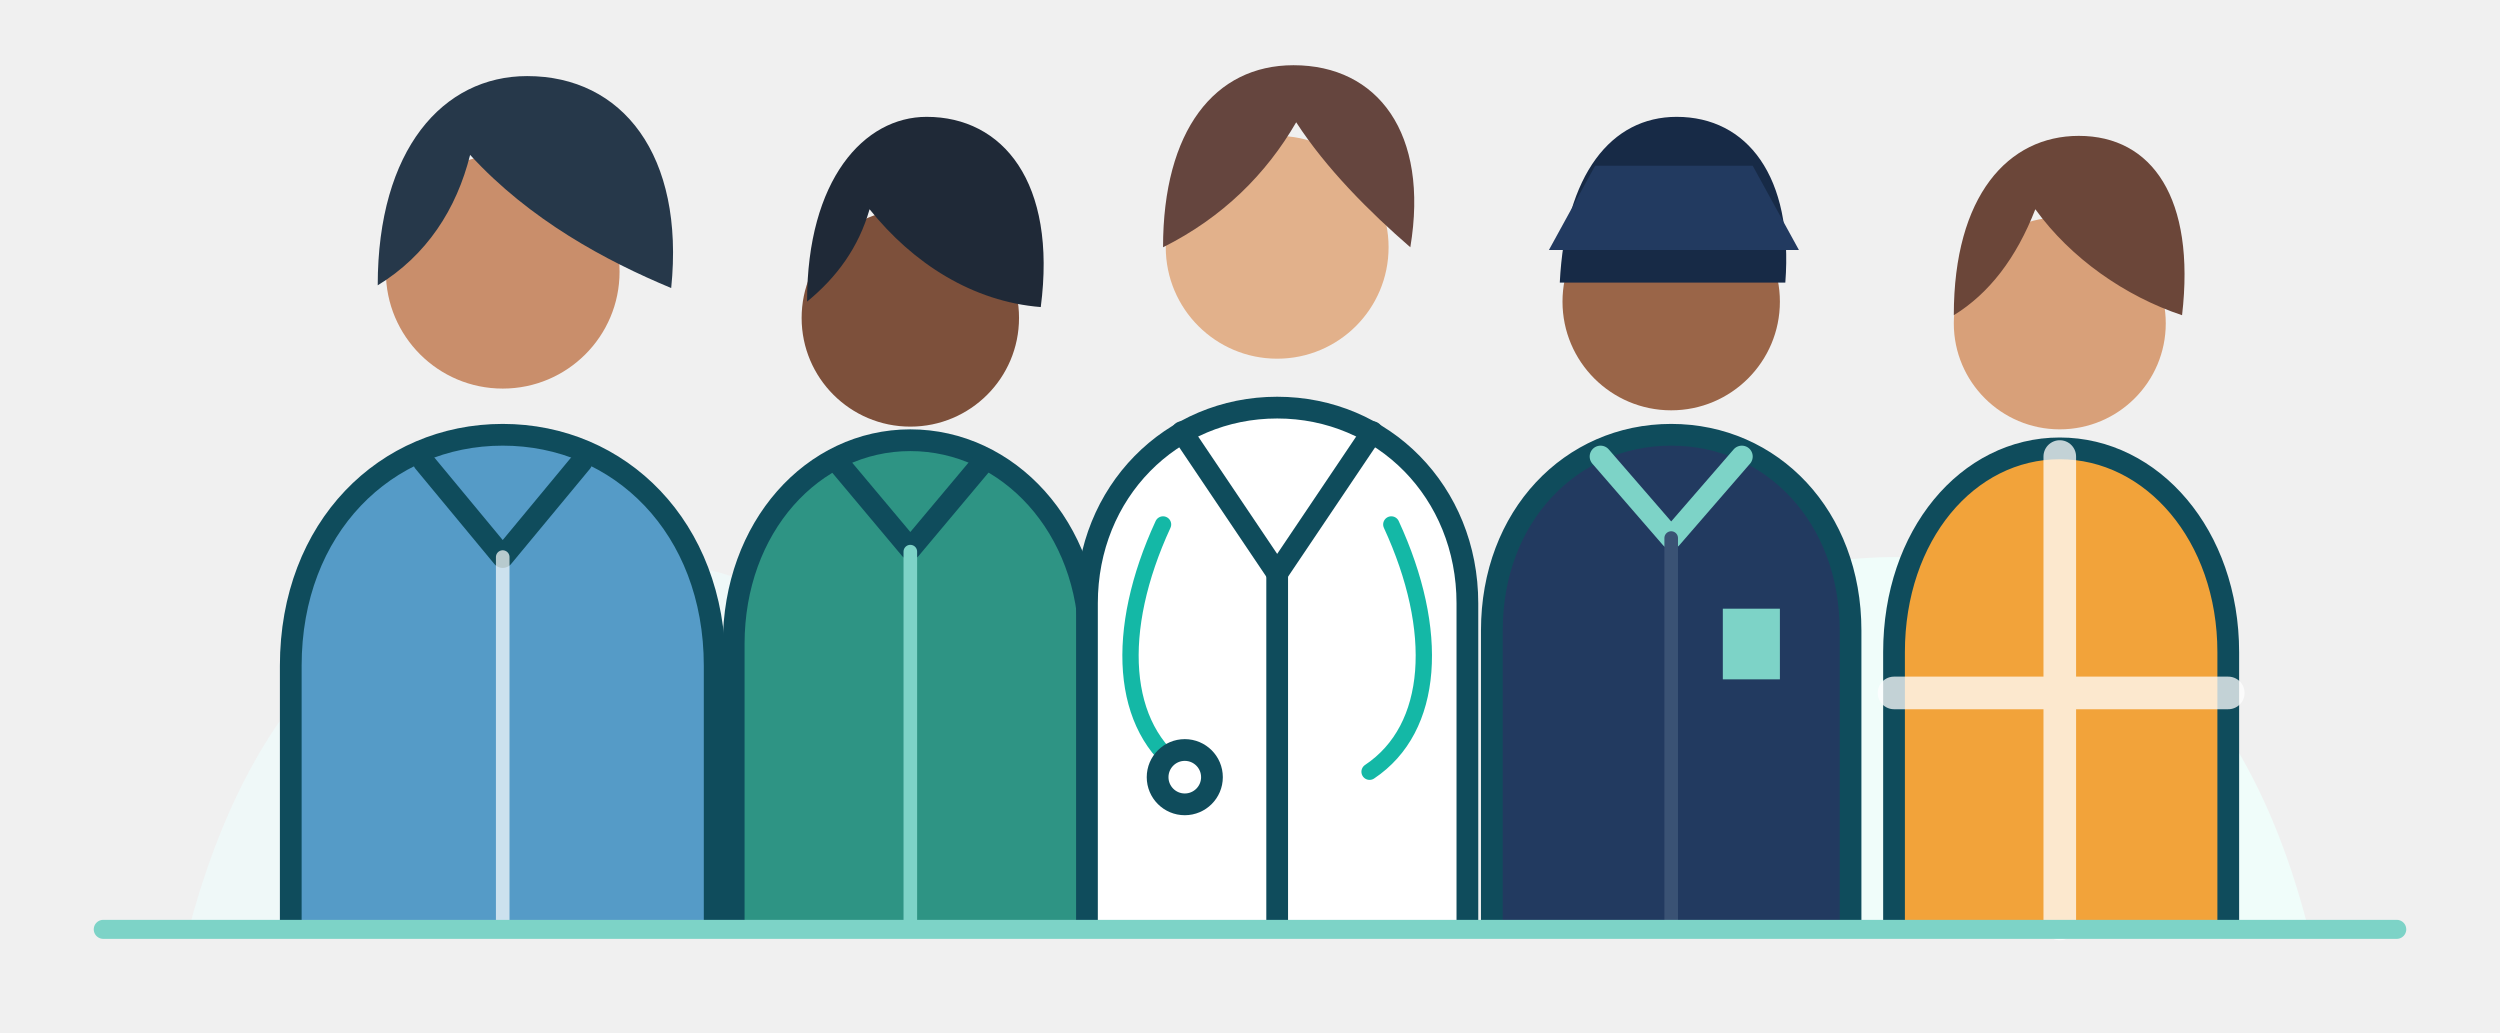
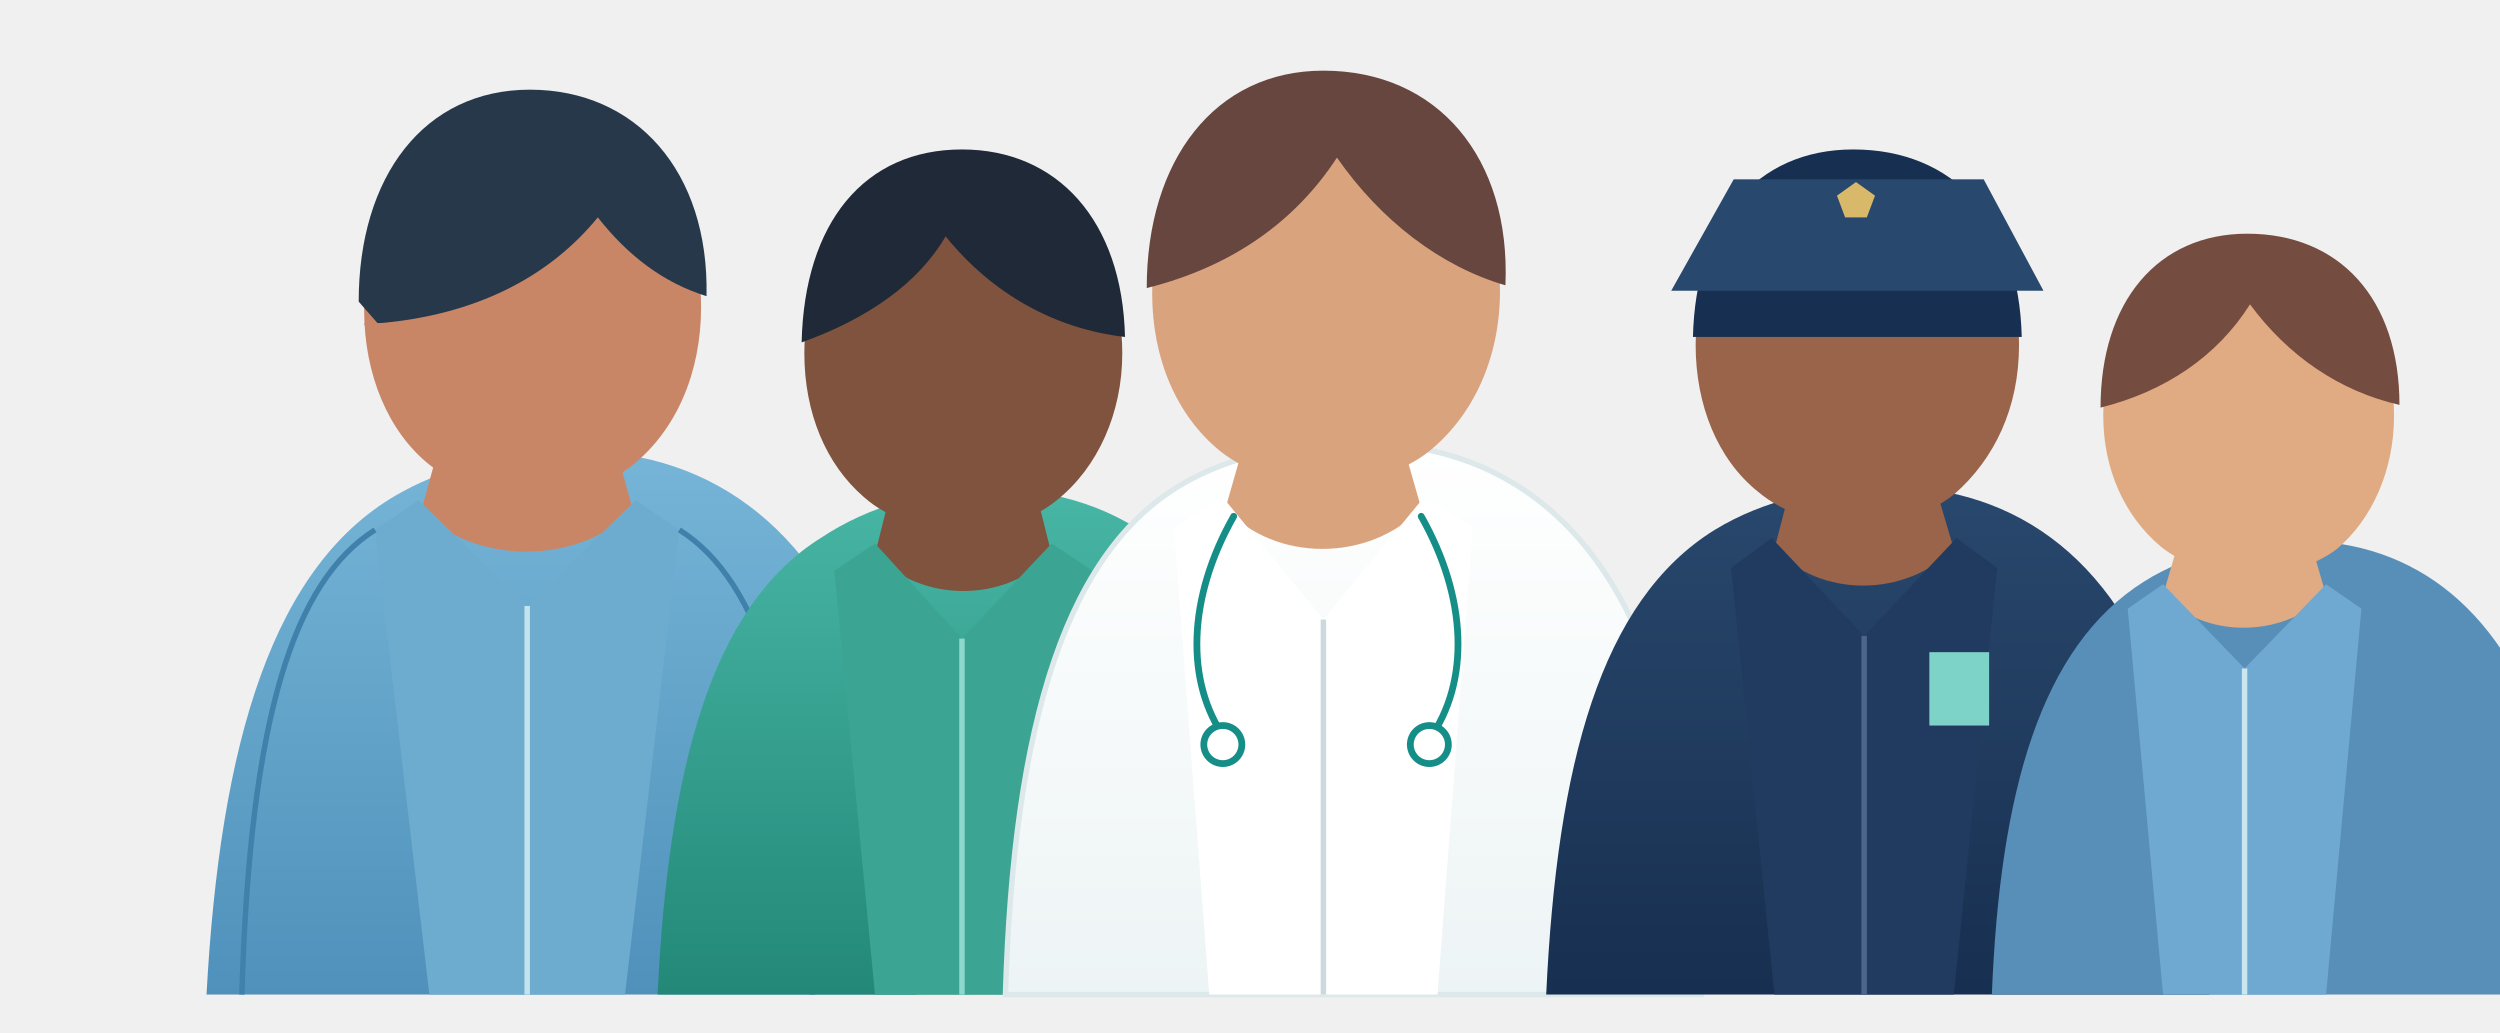
<svg xmlns="http://www.w3.org/2000/svg" viewBox="0 0 920 380" role="img" aria-labelledby="title desc">
-   <g fill="none" stroke="#0F4C5C" stroke-linecap="round" stroke-linejoin="round" stroke-width="8">
-     <path d="M70 340c25-92 77-135 151-135s127 43 151 135" fill="#EFF8F8" stroke="none" />
-     <path d="M547 340c25-92 77-135 151-135s127 43 151 135" fill="#F0FDFA" stroke="none" />
-     <circle cx="185" cy="100" r="43" fill="#C98E6B" stroke="none" />
-     <path d="M139 105c0-50 24-77 55-77 35 0 58 29 53 78-24-10-52-25-74-49-5 20-16 37-34 48Z" fill="#26384A" stroke="none" />
-     <path d="M107 340v-95c0-51 35-85 78-85s78 34 78 85v95" fill="#559BC7" />
-     <path d="m156 170 29 35 29-35" />
-     <path d="M185 205v135" stroke="#FFFFFF" stroke-width="5" opacity=".7" />
-     <circle cx="335" cy="117" r="40" fill="#7D503B" stroke="none" />
-     <path d="M297 111c0-45 21-68 44-68 28 0 48 24 42 70-25-2-47-16-63-36-4 14-12 25-23 34Z" fill="#1F2937" stroke="none" />
-     <path d="M270 340v-103c0-43 29-75 65-75s66 32 66 75v103" fill="#2E9484" />
-     <path d="m309 171 26 31 26-31" />
-     <path d="M335 203v137" stroke="#7DD3C7" stroke-width="5" />
-     <circle cx="470" cy="91" r="41" fill="#E2B18B" stroke="none" />
-     <path d="M428 91c0-43 19-67 48-67 31 0 50 25 43 67-15-13-31-29-42-46-11 19-27 35-49 46Z" fill="#65453E" stroke="none" />
-     <path d="M400 340v-118c0-41 31-72 70-72s70 31 70 72v118" fill="#FFFFFF" />
-     <path d="m435 159 35 52 35-52" />
-     <path d="M470 211v129" />
-     <path d="M428 193c-18 39-16 75 8 91m76-91c18 39 16 75-8 91" stroke="#14B8A6" stroke-width="6" />
-     <circle cx="436" cy="286" r="10" fill="#FFFFFF" />
-     <circle cx="615" cy="111" r="40" fill="#9A6548" stroke="none" />
-     <path d="M574 104c2-40 19-61 43-61 26 0 43 22 40 61Z" fill="#172A46" stroke="none" />
-     <path d="m570 92 92 0-17-31h-58Z" fill="#223A60" stroke="none" />
-     <path d="M549 340V232c0-42 29-72 66-72s66 30 66 72v108" fill="#223A60" />
-     <path d="m589 168 26 30 26-30" stroke="#7DD3C7" />
-     <path d="M615 198v142" stroke="#3A5274" stroke-width="5" />
-     <path d="m634 224 21 0v26h-21Z" fill="#7DD3C7" stroke="none" />
-     <circle cx="758" cy="119" r="39" fill="#D8A079" stroke="none" />
-     <path d="M719 116c0-44 20-66 46-66 27 0 43 23 38 66-21-7-41-21-54-39-7 18-17 31-30 39Z" fill="#6B4639" stroke="none" />
-     <path d="M697 340V240c0-43 27-75 61-75s62 32 62 75v100" fill="#F2A33A" />
-     <path d="M697 255h123M758 168v172" stroke="#FFFFFF" stroke-width="12" opacity=".75" />
-     <path d="M38 342h844" stroke="#7DD3C7" stroke-width="7" />
+   <defs>
+     <linearGradient id="scrub-blue" x1="0" y1="0" x2="0" y2="1">
+       <stop stop-color="#76B5D7" />
+       <stop offset="1" stop-color="#4F91BB" />
+     </linearGradient>
+     <linearGradient id="scrub-teal" x1="0" y1="0" x2="0" y2="1">
+       <stop stop-color="#48B6A5" />
+       <stop offset="1" stop-color="#238878" />
+     </linearGradient>
+     <linearGradient id="navy" x1="0" y1="0" x2="0" y2="1">
+       <stop stop-color="#29486D" />
+       <stop offset="1" stop-color="#172F50" />
+     </linearGradient>
+     <linearGradient id="coat" x1="0" y1="0" x2="0" y2="1">
+       <stop stop-color="#FFFFFF" />
+       <stop offset="1" stop-color="#EDF4F5" />
+     </linearGradient>
+   </defs>
+   <g>
+     <path d="M76 366c5-92 24-159 72-185 18-10 42-15 64-15 51 0 91 30 110 92 9 30 13 66 15 108Z" fill="url(#scrub-blue)" />
+     <path d="M158 171c-15-12-24-33-24-57 0-39 25-70 60-70 38 0 64 29 64 69 0 24-9 45-25 58-20 16-55 16-75 0Z" fill="#C98667" />
+     <path d="M132 111c0-46 24-78 63-78 39 0 66 30 65 76-16-5-29-15-40-29-18 22-45 36-81 39Z" fill="#26384A" />
+     <path d="M134 119c5 17 15 31 29 40l-8 29c20 20 57 20 78 0l-8-29c14-9 25-24 30-42" fill="#C98667" />
+     <path d="m154 184 40 39 40-39 16 11-20 171h-72l-20-171Z" fill="#6EACCF" />
+     <path d="M194 223v143" fill="none" stroke="#D9F2F5" stroke-width="2" opacity=".8" />
+     <path d="M138 195c-30 19-46 69-49 171m161-171c30 19 46 69 49 171" fill="none" stroke="#3F81AA" stroke-width="2" />
+   </g>
+   <g>
+     <path d="M242 366c4-84 20-143 60-168 18-12 40-18 63-18 49 0 86 29 104 87 8 27 12 60 14 99Z" fill="url(#scrub-teal)" />
+     <path d="M318 183c-14-12-22-31-22-53 0-37 24-65 57-65 35 0 60 28 60 65 0 22-9 42-24 54-18 15-53 15-71-1Z" fill="#80533F" />
+     <path d="M295 126c1-44 23-71 59-71 35 0 59 26 60 69-26-3-49-16-66-37-10 17-28 30-53 39Z" fill="#1F2937" />
+     <path d="M302 139c5 16 14 29 27 37l-7 28c17 18 48 18 65 0l-7-28c13-8 22-22 27-38" fill="#80533F" />
+     <path d="m322 200 32 35 33-35 15 10-16 156h-64l-15-156Z" fill="#3CA493" />
+     <path d="M354 235v131" fill="none" stroke="#9CE2D8" stroke-width="2" opacity=".85" />
+   </g>
+   <g>
+     <path d="M370 366c3-99 22-166 69-190 17-9 39-13 61-13 52 0 92 29 111 93 9 30 13 67 15 110Z" fill="url(#coat)" stroke="#DDE8EA" stroke-width="2" />
+     <path d="M449 166c-16-13-25-34-25-58 0-40 26-71 63-71 38 0 65 30 65 70 0 25-10 46-26 59-20 16-57 16-77 0Z" fill="#D9A37E" />
+     <path d="M422 106c0-47 25-80 65-80 42 0 69 32 67 79-24-7-46-24-62-47-15 23-38 40-70 48Z" fill="#66463E" />
+     <path d="M430 116c4 19 15 34 29 43l-8 28c18 20 53 20 72 0l-8-28c15-9 26-25 31-44" fill="#D9A37E" />
+     <path d="m450 183 37 45 37-45 18 11-13 172h-84l-13-172Z" fill="#FFFFFF" />
+     <path d="M487 228v138" fill="none" stroke="#CBD9DC" stroke-width="2" />
+     <path d="M454 190c-17 30-18 61-3 82m72-82c17 30 18 61 3 82" fill="none" stroke="#168E88" stroke-width="2.5" stroke-linecap="round" />
+     <circle cx="450" cy="274" r="7" fill="#FFFFFF" stroke="#168E88" stroke-width="2.5" />
+     <circle cx="526" cy="274" r="7" fill="#FFFFFF" stroke="#168E88" stroke-width="2.5" />
+   </g>
+   <g>
+     <path d="M569 366c4-85 20-145 62-171 18-11 40-16 63-16 49 0 87 28 105 88 8 27 12 60 14 99Z" fill="url(#navy)" />
+     <path d="M647 181c-15-12-23-32-23-54 0-37 24-66 58-66 36 0 61 28 61 66 0 23-9 42-24 55-19 15-53 15-72-1Z" fill="#996449" />
+     <path d="M623 124c1-42 23-69 59-69 37 0 61 26 62 69Z" fill="#172F50" />
+     <path d="m615 107h137l-22-41h-92Z" fill="#29486D" />
+     <path d="M633 137c4 16 14 29 27 38l-7 27c17 18 48 18 66 0l-8-27c13-9 23-23 27-39" fill="#996449" />
+     <path d="m652 198 34 36 34-36 15 11-16 157h-66l-16-157Z" fill="#213B60" />
+     <path d="M686 234v132" fill="none" stroke="#4B6689" stroke-width="2" />
+     <path d="M710 240h22v27h-22Z" fill="#7DD3C7" />
+     <path d="m676 72 7-5 7 5-3 8h-8Z" fill="#D7B969" />
+   </g>
+   <g>
+     <path d="M733 366c3-75 18-128 56-152 16-10 36-15 57-15 43 0 76 26 92 78 7 24 10 54 12 89Z" fill="#588FB9" />
+     <path d="M795 201c-13-11-21-28-21-48 0-33 22-59 52-59 33 0 55 25 55 59 0 20-8 38-21 49-17 13-48 13-65-1Z" fill="#E0AB82" />
+     <path d="M773 150c0-39 21-64 54-64 34 0 56 24 56 63-22-5-41-18-55-37-12 19-31 32-55 38Z" fill="#754D40" />
+     <path d="M779 161c4 14 12 26 24 34l-7 24c15 16 44 16 60 0l-7-24c12-8 20-20 25-34" fill="#E0AB82" />
+     <path d="m796 215 30 31 30-31 13 9-13 142h-60l-13-142Z" fill="#6FA8D0" />
+     <path d="M826 246v120" fill="none" stroke="#D9F2F5" stroke-width="2" opacity=".85" />
  </g>
</svg>
